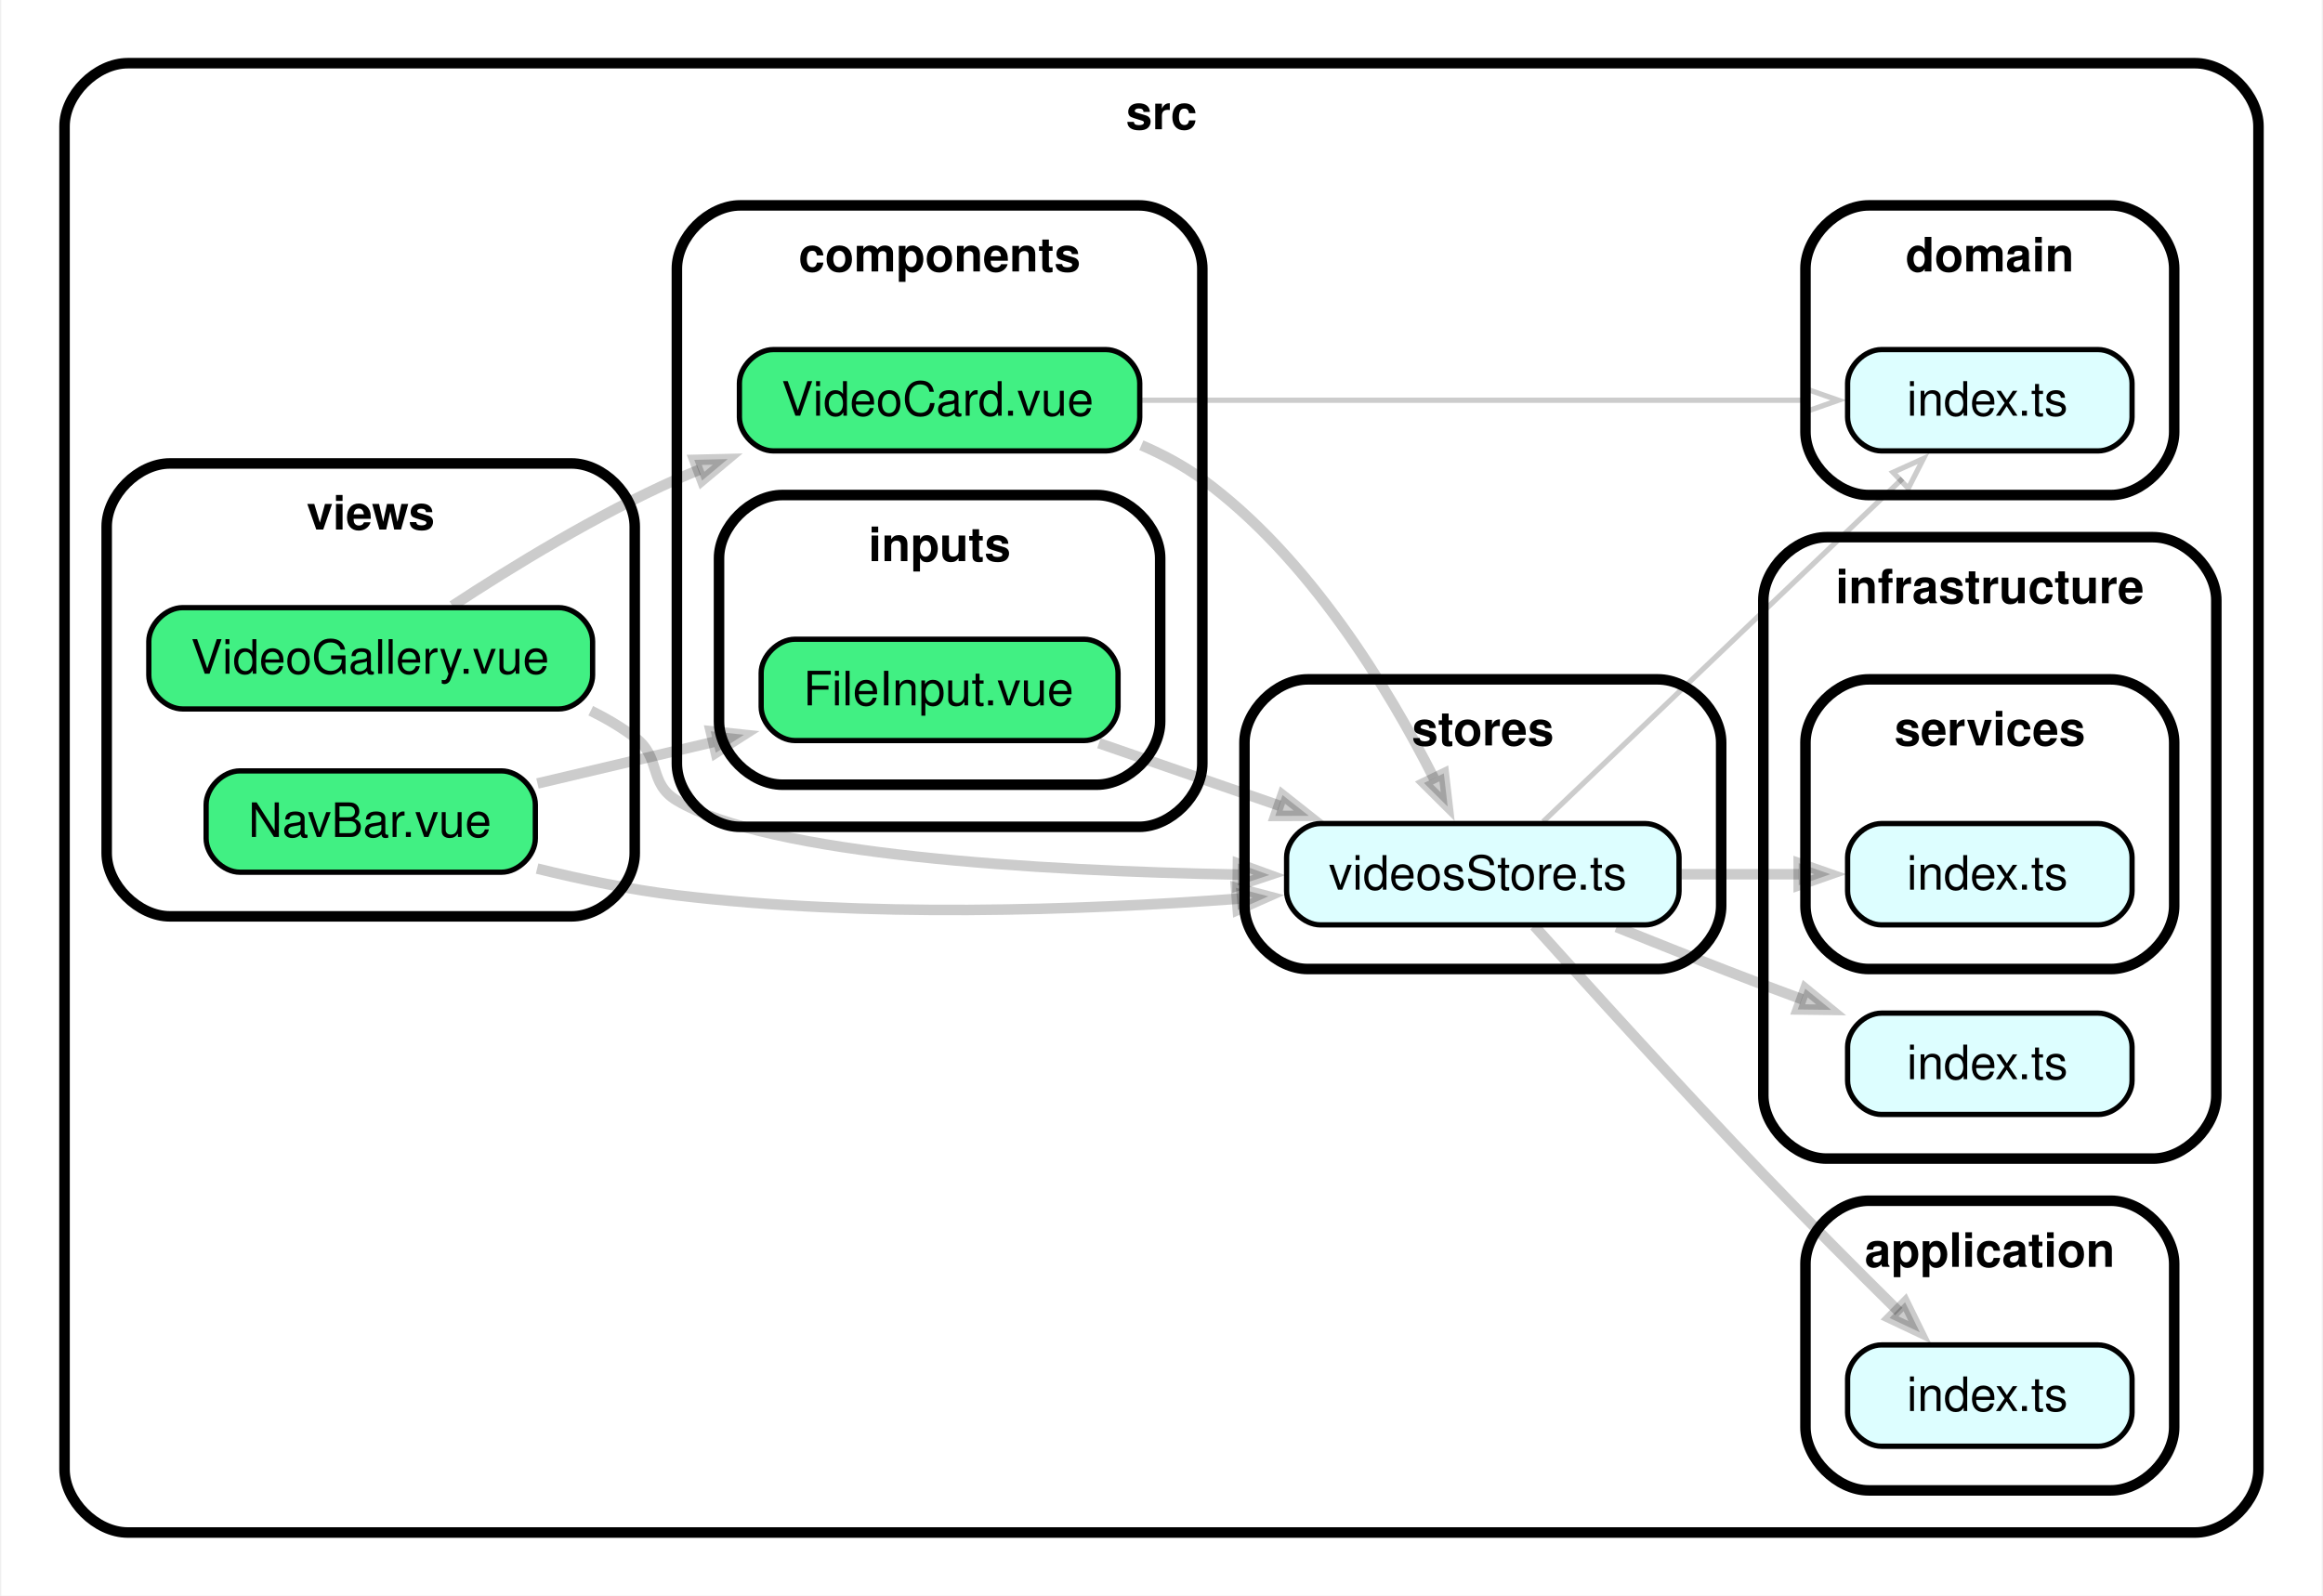
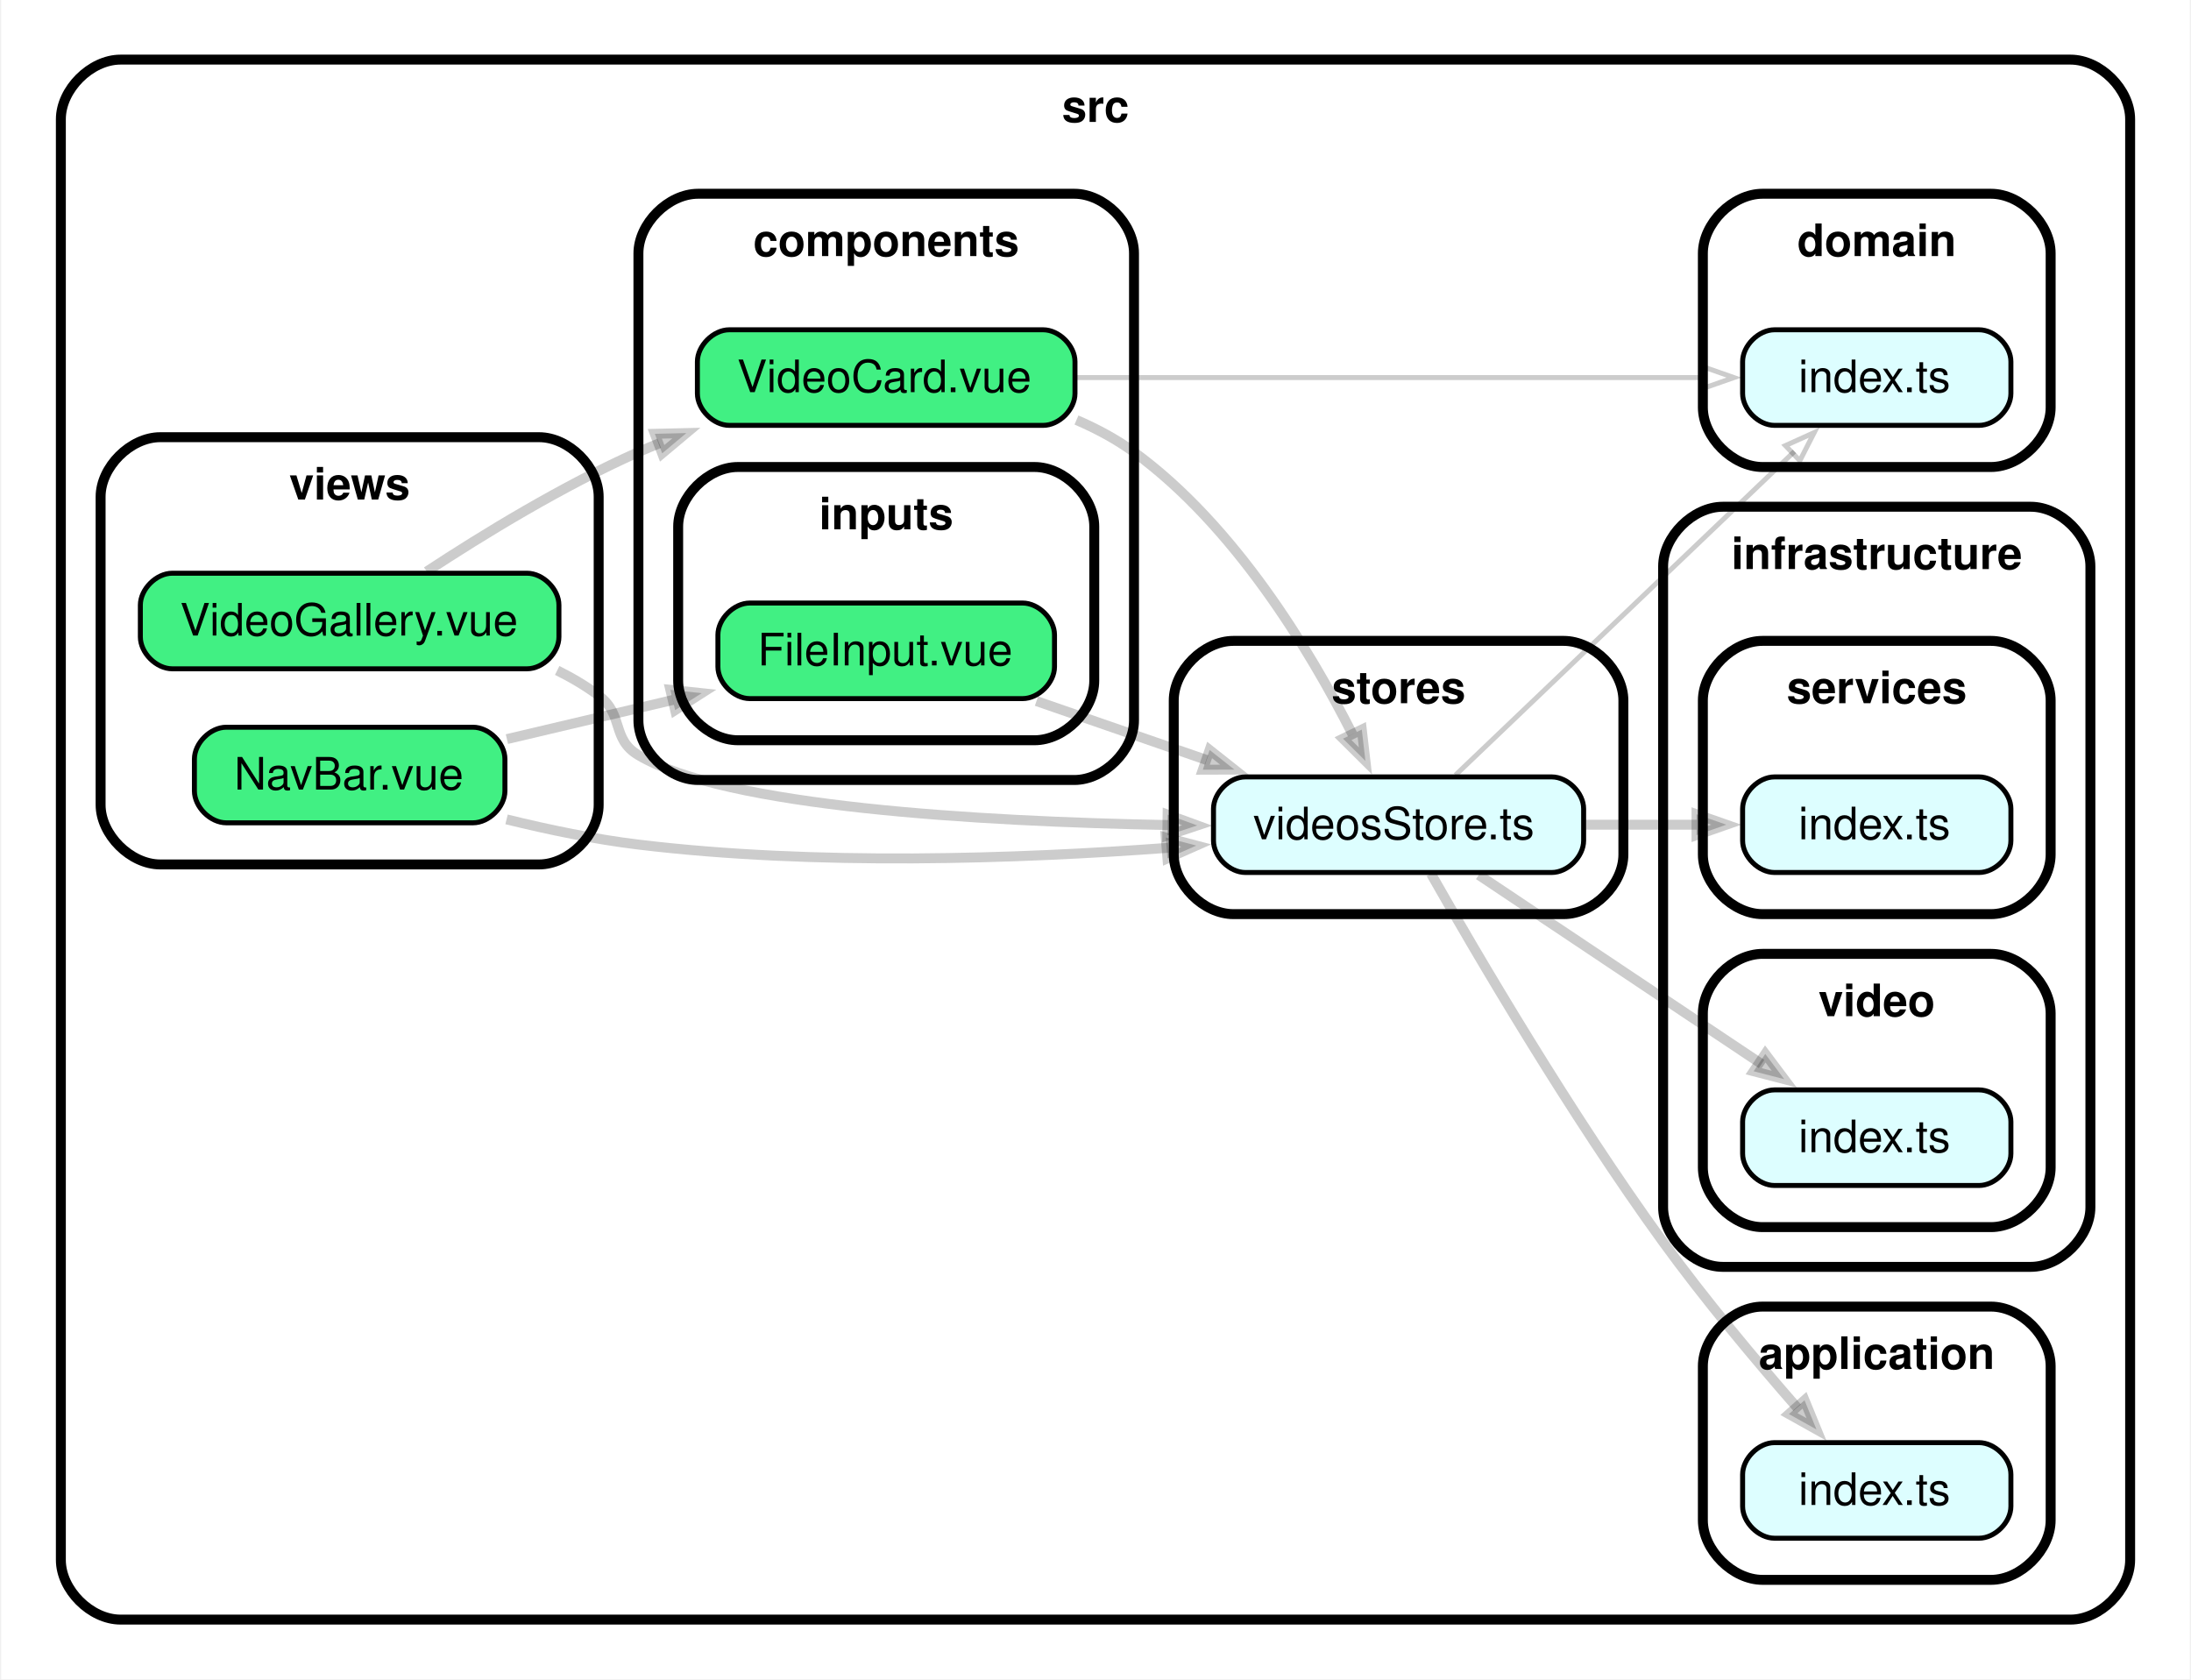
- <svg xmlns="http://www.w3.org/2000/svg" xmlns:xlink="http://www.w3.org/1999/xlink" width="441pt" height="303pt" viewBox="0.00 0.00 440.50 303.00">
-   <g id="graph0" class="graph" transform="scale(1 1) rotate(0) translate(4 299)">
-     <polygon fill="white" stroke="none" points="-4,4 -4,-299 436.5,-299 436.5,4 -4,4" />
+ <svg xmlns="http://www.w3.org/2000/svg" xmlns:xlink="http://www.w3.org/1999/xlink" width="441pt" height="338pt" viewBox="0.00 0.00 440.50 338.00">
+   <g id="graph0" class="graph" transform="scale(1 1) rotate(0) translate(4 334)">
+     <polygon fill="white" stroke="none" points="-4,4 -4,-334 436.5,-334 436.5,4 -4,4" />
    <g id="clust1" class="cluster">
-       <path fill="#ffffff" stroke="black" stroke-width="2" d="M20,-8C20,-8 412.5,-8 412.5,-8 418.5,-8 424.5,-14 424.5,-20 424.5,-20 424.5,-275 424.5,-275 424.5,-281 418.5,-287 412.5,-287 412.5,-287 20,-287 20,-287 14,-287 8,-281 8,-275 8,-275 8,-20 8,-20 8,-14 14,-8 20,-8" />
-       <text text-anchor="middle" x="216.25" y="-274.45" font-family="Helvetica,sans-Serif" font-weight="bold" font-size="9.00">src</text>
+       <path fill="#ffffff" stroke="black" stroke-width="2" d="M20,-8C20,-8 412.5,-8 412.5,-8 418.5,-8 424.5,-14 424.5,-20 424.5,-20 424.5,-310 424.5,-310 424.5,-316 418.5,-322 412.5,-322 412.5,-322 20,-322 20,-322 14,-322 8,-316 8,-310 8,-310 8,-20 8,-20 8,-14 14,-8 20,-8" />
+       <text text-anchor="middle" x="216.25" y="-309.45" font-family="Helvetica,sans-Serif" font-weight="bold" font-size="9.00">src</text>
    </g>
    <g id="clust2" class="cluster">
      <path fill="#ffffff" stroke="black" stroke-width="2" d="M350.5,-16C350.5,-16 396.5,-16 396.5,-16 402.5,-16 408.5,-22 408.5,-28 408.5,-28 408.5,-59 408.5,-59 408.5,-65 402.5,-71 396.5,-71 396.5,-71 350.5,-71 350.5,-71 344.5,-71 338.5,-65 338.5,-59 338.5,-59 338.5,-28 338.5,-28 338.5,-22 344.5,-16 350.5,-16" />
      <text text-anchor="middle" x="373.5" y="-58.45" font-family="Helvetica,sans-Serif" font-weight="bold" font-size="9.00">application</text>
    </g>
+     <g id="clust6" class="cluster">
+       <path fill="#ffffff" stroke="black" stroke-width="2" d="M342.5,-79C342.5,-79 404.5,-79 404.5,-79 410.5,-79 416.5,-85 416.5,-91 416.5,-91 416.5,-220 416.5,-220 416.5,-226 410.5,-232 404.5,-232 404.5,-232 342.5,-232 342.5,-232 336.5,-232 330.5,-226 330.5,-220 330.5,-220 330.5,-91 330.5,-91 330.5,-85 336.5,-79 342.5,-79" />
+       <text text-anchor="middle" x="373.5" y="-219.45" font-family="Helvetica,sans-Serif" font-weight="bold" font-size="9.00">infrastructure</text>
+     </g>
+     <g id="clust7" class="cluster">
+       <path fill="#ffffff" stroke="black" stroke-width="2" d="M350.5,-150C350.5,-150 396.5,-150 396.5,-150 402.5,-150 408.5,-156 408.5,-162 408.5,-162 408.5,-193 408.5,-193 408.5,-199 402.5,-205 396.5,-205 396.5,-205 350.5,-205 350.5,-205 344.5,-205 338.5,-199 338.5,-193 338.5,-193 338.5,-162 338.5,-162 338.5,-156 344.5,-150 350.5,-150" />
+       <text text-anchor="middle" x="373.5" y="-192.45" font-family="Helvetica,sans-Serif" font-weight="bold" font-size="9.00">services</text>
+     </g>
+     <g id="clust8" class="cluster">
+       <path fill="#ffffff" stroke="black" stroke-width="2" d="M350.5,-87C350.5,-87 396.5,-87 396.5,-87 402.5,-87 408.5,-93 408.5,-99 408.5,-99 408.5,-130 408.5,-130 408.5,-136 402.5,-142 396.5,-142 396.5,-142 350.5,-142 350.5,-142 344.5,-142 338.5,-136 338.5,-130 338.5,-130 338.5,-99 338.5,-99 338.5,-93 344.5,-87 350.5,-87" />
+       <text text-anchor="middle" x="373.5" y="-129.45" font-family="Helvetica,sans-Serif" font-weight="bold" font-size="9.00">video</text>
+     </g>
    <g id="clust3" class="cluster">
-       <path fill="#ffffff" stroke="black" stroke-width="2" d="M136.25,-142C136.25,-142 212,-142 212,-142 218,-142 224,-148 224,-154 224,-154 224,-248 224,-248 224,-254 218,-260 212,-260 212,-260 136.25,-260 136.25,-260 130.25,-260 124.25,-254 124.25,-248 124.25,-248 124.25,-154 124.25,-154 124.25,-148 130.25,-142 136.25,-142" />
-       <text text-anchor="middle" x="174.12" y="-247.45" font-family="Helvetica,sans-Serif" font-weight="bold" font-size="9.00">components</text>
+       <path fill="#ffffff" stroke="black" stroke-width="2" d="M136.25,-177C136.25,-177 212,-177 212,-177 218,-177 224,-183 224,-189 224,-189 224,-283 224,-283 224,-289 218,-295 212,-295 212,-295 136.25,-295 136.25,-295 130.25,-295 124.25,-289 124.25,-283 124.25,-283 124.25,-189 124.25,-189 124.25,-183 130.25,-177 136.25,-177" />
+       <text text-anchor="middle" x="174.12" y="-282.45" font-family="Helvetica,sans-Serif" font-weight="bold" font-size="9.00">components</text>
    </g>
    <g id="clust4" class="cluster">
-       <path fill="#ffffff" stroke="black" stroke-width="2" d="M144.25,-150C144.25,-150 204,-150 204,-150 210,-150 216,-156 216,-162 216,-162 216,-193 216,-193 216,-199 210,-205 204,-205 204,-205 144.25,-205 144.25,-205 138.25,-205 132.25,-199 132.25,-193 132.25,-193 132.25,-162 132.25,-162 132.25,-156 138.25,-150 144.25,-150" />
-       <text text-anchor="middle" x="174.12" y="-192.45" font-family="Helvetica,sans-Serif" font-weight="bold" font-size="9.00">inputs</text>
-     </g>
-     <g id="clust6" class="cluster">
-       <path fill="#ffffff" stroke="black" stroke-width="2" d="M342.5,-79C342.5,-79 404.5,-79 404.5,-79 410.5,-79 416.5,-85 416.5,-91 416.5,-91 416.5,-185 416.5,-185 416.5,-191 410.5,-197 404.5,-197 404.5,-197 342.5,-197 342.5,-197 336.5,-197 330.5,-191 330.5,-185 330.5,-185 330.5,-91 330.5,-91 330.5,-85 336.5,-79 342.5,-79" />
-       <text text-anchor="middle" x="373.5" y="-184.45" font-family="Helvetica,sans-Serif" font-weight="bold" font-size="9.00">infrastructure</text>
-     </g>
-     <g id="clust7" class="cluster">
-       <path fill="#ffffff" stroke="black" stroke-width="2" d="M350.5,-115C350.5,-115 396.5,-115 396.5,-115 402.5,-115 408.5,-121 408.5,-127 408.5,-127 408.5,-158 408.5,-158 408.5,-164 402.5,-170 396.5,-170 396.5,-170 350.5,-170 350.5,-170 344.5,-170 338.5,-164 338.5,-158 338.5,-158 338.5,-127 338.5,-127 338.5,-121 344.5,-115 350.5,-115" />
-       <text text-anchor="middle" x="373.5" y="-157.45" font-family="Helvetica,sans-Serif" font-weight="bold" font-size="9.00">services</text>
+       <path fill="#ffffff" stroke="black" stroke-width="2" d="M144.25,-185C144.25,-185 204,-185 204,-185 210,-185 216,-191 216,-197 216,-197 216,-228 216,-228 216,-234 210,-240 204,-240 204,-240 144.25,-240 144.25,-240 138.25,-240 132.25,-234 132.25,-228 132.25,-228 132.25,-197 132.25,-197 132.25,-191 138.25,-185 144.25,-185" />
+       <text text-anchor="middle" x="174.12" y="-227.45" font-family="Helvetica,sans-Serif" font-weight="bold" font-size="9.00">inputs</text>
    </g>
    <g id="clust5" class="cluster">
-       <path fill="#ffffff" stroke="black" stroke-width="2" d="M350.5,-205C350.5,-205 396.5,-205 396.5,-205 402.5,-205 408.5,-211 408.5,-217 408.5,-217 408.5,-248 408.5,-248 408.5,-254 402.5,-260 396.5,-260 396.5,-260 350.5,-260 350.5,-260 344.5,-260 338.5,-254 338.5,-248 338.5,-248 338.5,-217 338.5,-217 338.5,-211 344.5,-205 350.5,-205" />
-       <text text-anchor="middle" x="373.5" y="-247.45" font-family="Helvetica,sans-Serif" font-weight="bold" font-size="9.00">domain</text>
+       <path fill="#ffffff" stroke="black" stroke-width="2" d="M350.5,-240C350.5,-240 396.5,-240 396.5,-240 402.5,-240 408.5,-246 408.5,-252 408.5,-252 408.5,-283 408.5,-283 408.5,-289 402.5,-295 396.5,-295 396.5,-295 350.5,-295 350.5,-295 344.5,-295 338.5,-289 338.5,-283 338.5,-283 338.5,-252 338.5,-252 338.5,-246 344.5,-240 350.5,-240" />
+       <text text-anchor="middle" x="373.5" y="-282.45" font-family="Helvetica,sans-Serif" font-weight="bold" font-size="9.00">domain</text>
    </g>
-     <g id="clust8" class="cluster">
-       <path fill="#ffffff" stroke="black" stroke-width="2" d="M244,-115C244,-115 310.5,-115 310.5,-115 316.5,-115 322.5,-121 322.5,-127 322.5,-127 322.5,-158 322.5,-158 322.5,-164 316.5,-170 310.5,-170 310.5,-170 244,-170 244,-170 238,-170 232,-164 232,-158 232,-158 232,-127 232,-127 232,-121 238,-115 244,-115" />
-       <text text-anchor="middle" x="277.25" y="-157.45" font-family="Helvetica,sans-Serif" font-weight="bold" font-size="9.00">stores</text>
+     <g id="clust10" class="cluster">
+       <path fill="#ffffff" stroke="black" stroke-width="2" d="M28,-160C28,-160 104.25,-160 104.25,-160 110.25,-160 116.25,-166 116.25,-172 116.25,-172 116.25,-234 116.25,-234 116.25,-240 110.25,-246 104.25,-246 104.25,-246 28,-246 28,-246 22,-246 16,-240 16,-234 16,-234 16,-172 16,-172 16,-166 22,-160 28,-160" />
+       <text text-anchor="middle" x="66.12" y="-233.45" font-family="Helvetica,sans-Serif" font-weight="bold" font-size="9.00">views</text>
    </g>
    <g id="clust9" class="cluster">
-       <path fill="#ffffff" stroke="black" stroke-width="2" d="M28,-125C28,-125 104.25,-125 104.25,-125 110.25,-125 116.25,-131 116.25,-137 116.25,-137 116.25,-199 116.25,-199 116.25,-205 110.25,-211 104.25,-211 104.25,-211 28,-211 28,-211 22,-211 16,-205 16,-199 16,-199 16,-137 16,-137 16,-131 22,-125 28,-125" />
-       <text text-anchor="middle" x="66.12" y="-198.45" font-family="Helvetica,sans-Serif" font-weight="bold" font-size="9.00">views</text>
+       <path fill="#ffffff" stroke="black" stroke-width="2" d="M244,-150C244,-150 310.5,-150 310.5,-150 316.5,-150 322.5,-156 322.5,-162 322.5,-162 322.5,-193 322.5,-193 322.5,-199 316.5,-205 310.5,-205 310.5,-205 244,-205 244,-205 238,-205 232,-199 232,-193 232,-193 232,-162 232,-162 232,-156 238,-150 244,-150" />
+       <text text-anchor="middle" x="277.25" y="-192.45" font-family="Helvetica,sans-Serif" font-weight="bold" font-size="9.00">stores</text>
    </g>
    <g id="node1" class="node">
      <g id="a_node1">
        <a xlink:href="src/application/index.ts" xlink:title="index.ts">
          <path fill="#ddfeff" stroke="black" d="M394.08,-43.62C394.08,-43.62 352.92,-43.62 352.92,-43.62 349.71,-43.62 346.5,-40.42 346.5,-37.21 346.5,-37.21 346.5,-30.79 346.5,-30.79 346.5,-27.58 349.71,-24.38 352.92,-24.38 352.92,-24.38 394.08,-24.38 394.08,-24.38 397.29,-24.38 400.5,-27.58 400.5,-30.79 400.5,-30.79 400.5,-37.21 400.5,-37.21 400.5,-40.42 397.29,-43.62 394.08,-43.62" />
          <text text-anchor="start" x="357.75" y="-31.07" font-family="Helvetica,sans-Serif" font-size="9.00">index.ts</text>
        </a>
      </g>
    </g>
    <g id="node2" class="node">
      <g id="a_node2">
        <a xlink:href="src/components/VideoCard.vue" xlink:title="VideoCard.vue">
-           <path fill="#41f083" stroke="black" d="M205.71,-232.62C205.71,-232.62 142.54,-232.62 142.54,-232.62 139.33,-232.62 136.12,-229.42 136.12,-226.21 136.12,-226.21 136.12,-219.79 136.12,-219.79 136.12,-216.58 139.33,-213.38 142.54,-213.38 142.54,-213.38 205.71,-213.38 205.71,-213.38 208.92,-213.38 212.12,-216.58 212.12,-219.79 212.12,-219.79 212.12,-226.21 212.12,-226.21 212.12,-229.42 208.92,-232.62 205.71,-232.62" />
-           <text text-anchor="start" x="144.12" y="-220.07" font-family="Helvetica,sans-Serif" font-size="9.00">VideoCard.vue</text>
+           <path fill="#41f083" stroke="black" d="M205.71,-267.62C205.71,-267.62 142.54,-267.62 142.54,-267.62 139.33,-267.62 136.12,-264.42 136.12,-261.21 136.12,-261.21 136.12,-254.79 136.12,-254.79 136.12,-251.58 139.33,-248.38 142.54,-248.38 142.54,-248.38 205.71,-248.38 205.71,-248.38 208.92,-248.38 212.12,-251.58 212.12,-254.79 212.12,-254.79 212.12,-261.21 212.12,-261.21 212.12,-264.42 208.92,-267.62 205.71,-267.62" />
+           <text text-anchor="start" x="144.12" y="-255.07" font-family="Helvetica,sans-Serif" font-size="9.00">VideoCard.vue</text>
        </a>
      </g>
    </g>
    <g id="node3" class="node">
      <g id="a_node3">
        <a xlink:href="src/domain/index.ts" xlink:title="index.ts">
-           <path fill="#ddfeff" stroke="black" d="M394.08,-232.62C394.08,-232.62 352.92,-232.62 352.92,-232.62 349.71,-232.62 346.5,-229.42 346.5,-226.21 346.5,-226.21 346.5,-219.79 346.5,-219.79 346.5,-216.58 349.71,-213.38 352.92,-213.38 352.92,-213.38 394.08,-213.38 394.08,-213.38 397.29,-213.38 400.5,-216.58 400.5,-219.79 400.5,-219.79 400.5,-226.21 400.5,-226.21 400.5,-229.42 397.29,-232.62 394.08,-232.62" />
-           <text text-anchor="start" x="357.75" y="-220.07" font-family="Helvetica,sans-Serif" font-size="9.00">index.ts</text>
+           <path fill="#ddfeff" stroke="black" d="M394.08,-267.62C394.08,-267.62 352.92,-267.62 352.92,-267.62 349.71,-267.62 346.5,-264.42 346.5,-261.21 346.5,-261.21 346.5,-254.79 346.5,-254.79 346.5,-251.58 349.71,-248.38 352.92,-248.38 352.92,-248.38 394.08,-248.38 394.08,-248.38 397.29,-248.38 400.5,-251.58 400.5,-254.79 400.5,-254.79 400.5,-261.21 400.5,-261.21 400.5,-264.42 397.29,-267.62 394.08,-267.62" />
+           <text text-anchor="start" x="357.75" y="-255.07" font-family="Helvetica,sans-Serif" font-size="9.00">index.ts</text>
        </a>
      </g>
    </g>
    <g id="edge1" class="edge">
-       <path fill="none" stroke="#000000" stroke-opacity="0.2" d="M212.25,-223C248.74,-223 303.92,-223 339.08,-223" />
-       <polygon fill="none" stroke="#000000" stroke-opacity="0.2" points="338.75,-225.1 344.75,-223 338.75,-220.9 338.75,-225.1" />
+       <path fill="none" stroke="#000000" stroke-opacity="0.2" d="M212.25,-258C248.74,-258 303.92,-258 339.08,-258" />
+       <polygon fill="none" stroke="#000000" stroke-opacity="0.2" points="338.75,-260.1 344.75,-258 338.75,-255.9 338.75,-260.1" />
    </g>
    <g id="node4" class="node">
      <g id="a_node4">
        <a xlink:href="src/stores/videosStore.ts" xlink:title="videosStore.ts">
-           <path fill="#ddfeff" stroke="black" d="M308.08,-142.62C308.08,-142.62 246.42,-142.62 246.42,-142.62 243.21,-142.62 240,-139.42 240,-136.21 240,-136.21 240,-129.79 240,-129.79 240,-126.58 243.21,-123.38 246.42,-123.38 246.42,-123.38 308.08,-123.38 308.08,-123.38 311.29,-123.38 314.5,-126.58 314.5,-129.79 314.5,-129.79 314.5,-136.21 314.5,-136.21 314.5,-139.42 311.29,-142.62 308.08,-142.62" />
-           <text text-anchor="start" x="248" y="-130.07" font-family="Helvetica,sans-Serif" font-size="9.00">videosStore.ts</text>
+           <path fill="#ddfeff" stroke="black" d="M308.08,-177.62C308.08,-177.62 246.42,-177.62 246.42,-177.62 243.21,-177.62 240,-174.42 240,-171.21 240,-171.21 240,-164.79 240,-164.79 240,-161.58 243.21,-158.38 246.42,-158.38 246.42,-158.38 308.08,-158.38 308.08,-158.38 311.29,-158.38 314.5,-161.58 314.5,-164.79 314.5,-164.79 314.5,-171.21 314.5,-171.21 314.5,-174.42 311.29,-177.62 308.08,-177.62" />
+           <text text-anchor="start" x="248" y="-165.07" font-family="Helvetica,sans-Serif" font-size="9.00">videosStore.ts</text>
        </a>
      </g>
    </g>
    <g id="edge2" class="edge">
-       <path fill="none" stroke="#000000" stroke-width="2" stroke-opacity="0.2" d="M212.42,-214.46C216.53,-212.69 220.49,-210.56 224,-208 244.2,-193.27 259.33,-168.27 267.97,-151.21" />
-       <polygon fill="#000000" fill-opacity="0.2" stroke="#000000" stroke-width="2" stroke-opacity="0.2" points="269.85,-152.15 270.58,-145.84 266.07,-150.32 269.85,-152.15" />
+       <path fill="none" stroke="#000000" stroke-width="2" stroke-opacity="0.2" d="M212.42,-249.46C216.53,-247.69 220.49,-245.56 224,-243 244.2,-228.27 259.33,-203.27 267.97,-186.21" />
+       <polygon fill="#000000" fill-opacity="0.2" stroke="#000000" stroke-width="2" stroke-opacity="0.2" points="269.85,-187.15 270.58,-180.84 266.07,-185.32 269.85,-187.15" />
    </g>
    <g id="edge4" class="edge">
-       <path fill="none" stroke="#000000" stroke-width="2" stroke-opacity="0.2" d="M287,-123.2C297.27,-111.75 314.9,-92.29 330.5,-76 338.86,-67.27 348.36,-57.73 356.22,-49.96" />
-       <polygon fill="#000000" fill-opacity="0.2" stroke="#000000" stroke-width="2" stroke-opacity="0.2" points="357.41,-51.73 360.21,-46.02 354.46,-48.74 357.41,-51.73" />
+       <path fill="none" stroke="#000000" stroke-width="2" stroke-opacity="0.2" d="M283.77,-158.14C292.87,-142.13 311.84,-109.72 330.5,-84 338.88,-72.45 349.18,-60.16 357.48,-50.66" />
+       <polygon fill="#000000" fill-opacity="0.2" stroke="#000000" stroke-width="2" stroke-opacity="0.2" points="358.96,-52.15 361.37,-46.27 355.82,-49.37 358.96,-52.15" />
    </g>
    <g id="edge5" class="edge">
-       <path fill="none" stroke="#000000" stroke-opacity="0.2" d="M288.7,-142.98C305.26,-158.79 337.63,-189.7 356.93,-208.13" />
-       <polygon fill="none" stroke="#000000" stroke-opacity="0.2" points="355.12,-209.31 360.91,-211.93 358.02,-206.27 355.12,-209.31" />
+       <path fill="none" stroke="#000000" stroke-opacity="0.2" d="M288.7,-177.98C305.26,-193.79 337.63,-224.7 356.93,-243.13" />
+       <polygon fill="none" stroke="#000000" stroke-opacity="0.2" points="355.12,-244.31 360.91,-246.93 358.02,-241.27 355.12,-244.31" />
    </g>
    <g id="node6" class="node">
      <g id="a_node6">
-         <a xlink:href="src/infrastructure/index.ts" xlink:title="index.ts">
-           <path fill="#ddfeff" stroke="black" d="M394.08,-106.62C394.08,-106.62 352.92,-106.62 352.92,-106.62 349.71,-106.62 346.5,-103.42 346.5,-100.21 346.5,-100.21 346.5,-93.79 346.5,-93.79 346.5,-90.58 349.71,-87.38 352.92,-87.38 352.92,-87.38 394.08,-87.38 394.08,-87.38 397.29,-87.38 400.5,-90.58 400.5,-93.79 400.5,-93.79 400.5,-100.21 400.5,-100.21 400.5,-103.42 397.29,-106.62 394.08,-106.62" />
-           <text text-anchor="start" x="357.75" y="-94.08" font-family="Helvetica,sans-Serif" font-size="9.00">index.ts</text>
+         <a xlink:href="src/infrastructure/services/index.ts" xlink:title="index.ts">
+           <path fill="#ddfeff" stroke="black" d="M394.08,-177.62C394.08,-177.62 352.92,-177.62 352.92,-177.62 349.71,-177.62 346.5,-174.42 346.5,-171.21 346.5,-171.21 346.5,-164.79 346.5,-164.79 346.5,-161.58 349.71,-158.38 352.92,-158.38 352.92,-158.38 394.08,-158.38 394.08,-158.38 397.29,-158.38 400.5,-161.58 400.5,-164.79 400.5,-164.79 400.5,-171.21 400.5,-171.21 400.5,-174.42 397.29,-177.62 394.08,-177.62" />
+           <text text-anchor="start" x="357.75" y="-165.07" font-family="Helvetica,sans-Serif" font-size="9.00">index.ts</text>
        </a>
      </g>
    </g>
    <g id="edge6" class="edge">
-       <path fill="none" stroke="#000000" stroke-width="2" stroke-opacity="0.2" d="M302.63,-122.97C311.39,-119.43 321.36,-115.47 330.5,-112 332.88,-111.1 335.33,-110.18 337.81,-109.27" />
-       <polygon fill="#000000" fill-opacity="0.2" stroke="#000000" stroke-width="2" stroke-opacity="0.2" points="338.46,-111.27 343.38,-107.24 337.03,-107.32 338.46,-111.27" />
+       <path fill="none" stroke="#000000" stroke-width="2" stroke-opacity="0.2" d="M314.96,-168C322.3,-168 330,-168 337.29,-168" />
+       <polygon fill="#000000" fill-opacity="0.2" stroke="#000000" stroke-width="2" stroke-opacity="0.2" points="337.22,-170.1 343.22,-168 337.22,-165.9 337.22,-170.1" />
    </g>
    <g id="node7" class="node">
      <g id="a_node7">
-         <a xlink:href="src/infrastructure/services/index.ts" xlink:title="index.ts">
-           <path fill="#ddfeff" stroke="black" d="M394.08,-142.62C394.08,-142.62 352.92,-142.62 352.92,-142.62 349.71,-142.62 346.5,-139.42 346.5,-136.21 346.5,-136.21 346.5,-129.79 346.5,-129.79 346.5,-126.58 349.71,-123.38 352.92,-123.38 352.92,-123.38 394.08,-123.38 394.08,-123.38 397.29,-123.38 400.5,-126.58 400.5,-129.79 400.5,-129.79 400.5,-136.21 400.5,-136.21 400.5,-139.42 397.29,-142.62 394.08,-142.62" />
-           <text text-anchor="start" x="357.75" y="-130.07" font-family="Helvetica,sans-Serif" font-size="9.00">index.ts</text>
+         <a xlink:href="src/infrastructure/video/index.ts" xlink:title="index.ts">
+           <path fill="#ddfeff" stroke="black" d="M394.08,-114.62C394.08,-114.62 352.92,-114.62 352.92,-114.62 349.71,-114.62 346.5,-111.42 346.5,-108.21 346.5,-108.21 346.5,-101.79 346.5,-101.79 346.5,-98.58 349.71,-95.38 352.92,-95.38 352.92,-95.38 394.08,-95.38 394.08,-95.38 397.29,-95.38 400.5,-98.58 400.5,-101.79 400.5,-101.79 400.5,-108.21 400.5,-108.21 400.5,-111.42 397.29,-114.62 394.08,-114.62" />
+           <text text-anchor="start" x="357.75" y="-102.08" font-family="Helvetica,sans-Serif" font-size="9.00">index.ts</text>
        </a>
      </g>
    </g>
    <g id="edge7" class="edge">
-       <path fill="none" stroke="#000000" stroke-width="2" stroke-opacity="0.2" d="M314.96,-133C322.3,-133 330,-133 337.29,-133" />
-       <polygon fill="#000000" fill-opacity="0.2" stroke="#000000" stroke-width="2" stroke-opacity="0.2" points="337.22,-135.1 343.22,-133 337.22,-130.9 337.22,-135.1" />
+       <path fill="none" stroke="#000000" stroke-width="2" stroke-opacity="0.2" d="M293.39,-157.88C308.78,-147.59 332.79,-131.54 350.32,-119.83" />
+       <polygon fill="#000000" fill-opacity="0.2" stroke="#000000" stroke-width="2" stroke-opacity="0.2" points="351.06,-121.86 354.88,-116.78 348.72,-118.37 351.06,-121.86" />
    </g>
    <g id="node5" class="node">
      <g id="a_node5">
        <a xlink:href="src/components/inputs/FileInput.vue" xlink:title="FileInput.vue">
-           <path fill="#41f083" stroke="black" d="M201.58,-177.62C201.58,-177.62 146.67,-177.62 146.67,-177.62 143.46,-177.62 140.25,-174.42 140.25,-171.21 140.25,-171.21 140.25,-164.79 140.25,-164.79 140.25,-161.58 143.46,-158.38 146.67,-158.38 146.67,-158.38 201.58,-158.38 201.58,-158.38 204.79,-158.38 208,-161.58 208,-164.79 208,-164.79 208,-171.21 208,-171.21 208,-174.42 204.79,-177.62 201.58,-177.62" />
-           <text text-anchor="start" x="148.25" y="-165.07" font-family="Helvetica,sans-Serif" font-size="9.00">FileInput.vue</text>
+           <path fill="#41f083" stroke="black" d="M201.58,-212.62C201.58,-212.62 146.67,-212.62 146.67,-212.62 143.46,-212.62 140.25,-209.42 140.25,-206.21 140.25,-206.21 140.25,-199.79 140.25,-199.79 140.25,-196.58 143.46,-193.38 146.67,-193.38 146.67,-193.38 201.58,-193.38 201.58,-193.38 204.79,-193.38 208,-196.58 208,-199.79 208,-199.79 208,-206.21 208,-206.21 208,-209.42 204.79,-212.62 201.58,-212.62" />
+           <text text-anchor="start" x="148.25" y="-200.07" font-family="Helvetica,sans-Serif" font-size="9.00">FileInput.vue</text>
        </a>
      </g>
    </g>
    <g id="edge3" class="edge">
-       <path fill="none" stroke="#000000" stroke-width="2" stroke-opacity="0.2" d="M204.37,-157.88C215.07,-154.18 227.31,-149.94 238.63,-146.02" />
-       <polygon fill="#000000" fill-opacity="0.2" stroke="#000000" stroke-width="2" stroke-opacity="0.2" points="239.22,-148.04 244.21,-144.09 237.85,-144.07 239.22,-148.04" />
+       <path fill="none" stroke="#000000" stroke-width="2" stroke-opacity="0.2" d="M204.37,-192.88C215.07,-189.18 227.31,-184.94 238.63,-181.02" />
+       <polygon fill="#000000" fill-opacity="0.2" stroke="#000000" stroke-width="2" stroke-opacity="0.2" points="239.22,-183.04 244.21,-179.09 237.85,-179.07 239.22,-183.04" />
    </g>
    <g id="node8" class="node">
      <g id="a_node8">
        <a xlink:href="src/views/NavBar.vue" xlink:title="NavBar.vue">
-           <path fill="#41f083" stroke="black" d="M90.96,-152.62C90.96,-152.62 41.29,-152.62 41.29,-152.62 38.08,-152.62 34.88,-149.42 34.88,-146.21 34.88,-146.21 34.88,-139.79 34.88,-139.79 34.88,-136.58 38.08,-133.38 41.29,-133.38 41.29,-133.38 90.96,-133.38 90.96,-133.38 94.17,-133.38 97.38,-136.58 97.38,-139.79 97.38,-139.79 97.38,-146.21 97.38,-146.21 97.38,-149.42 94.17,-152.62 90.96,-152.62" />
-           <text text-anchor="start" x="42.88" y="-140.07" font-family="Helvetica,sans-Serif" font-size="9.00">NavBar.vue</text>
+           <path fill="#41f083" stroke="black" d="M90.96,-187.62C90.96,-187.62 41.29,-187.62 41.29,-187.62 38.08,-187.62 34.88,-184.42 34.88,-181.21 34.88,-181.21 34.88,-174.79 34.88,-174.79 34.88,-171.58 38.08,-168.38 41.29,-168.38 41.29,-168.38 90.96,-168.38 90.96,-168.38 94.17,-168.38 97.38,-171.58 97.38,-174.79 97.38,-174.79 97.38,-181.21 97.38,-181.21 97.38,-184.42 94.17,-187.62 90.96,-187.62" />
+           <text text-anchor="start" x="42.88" y="-175.07" font-family="Helvetica,sans-Serif" font-size="9.00">NavBar.vue</text>
        </a>
      </g>
    </g>
    <g id="edge9" class="edge">
-       <path fill="none" stroke="#000000" stroke-width="2" stroke-opacity="0.2" d="M97.71,-134.07C106.22,-131.98 115.53,-130.05 124.25,-129 159.91,-124.69 200.6,-126.1 230.91,-128.35" />
-       <polygon fill="#000000" fill-opacity="0.2" stroke="#000000" stroke-width="2" stroke-opacity="0.2" points="230.4,-130.42 236.54,-128.8 230.73,-126.23 230.4,-130.42" />
+       <path fill="none" stroke="#000000" stroke-width="2" stroke-opacity="0.2" d="M97.71,-169.07C106.22,-166.98 115.53,-165.05 124.25,-164 159.91,-159.69 200.6,-161.1 230.91,-163.35" />
+       <polygon fill="#000000" fill-opacity="0.2" stroke="#000000" stroke-width="2" stroke-opacity="0.2" points="230.4,-165.42 236.54,-163.8 230.73,-161.23 230.4,-165.42" />
    </g>
    <g id="edge8" class="edge">
-       <path fill="none" stroke="#000000" stroke-width="2" stroke-opacity="0.2" d="M97.78,-150.23C108.21,-152.69 120.04,-155.48 131.19,-158.11" />
-       <polygon fill="#000000" fill-opacity="0.2" stroke="#000000" stroke-width="2" stroke-opacity="0.2" points="130.67,-160.15 136.99,-159.48 131.64,-156.06 130.67,-160.15" />
+       <path fill="none" stroke="#000000" stroke-width="2" stroke-opacity="0.2" d="M97.78,-185.23C108.21,-187.69 120.04,-190.48 131.19,-193.11" />
+       <polygon fill="#000000" fill-opacity="0.2" stroke="#000000" stroke-width="2" stroke-opacity="0.2" points="130.67,-195.15 136.99,-194.48 131.64,-191.06 130.67,-195.15" />
    </g>
    <g id="node9" class="node">
      <g id="a_node9">
        <a xlink:href="src/views/VideoGallery.vue" xlink:title="VideoGallery.vue">
-           <path fill="#41f083" stroke="black" d="M101.83,-183.62C101.83,-183.62 30.42,-183.62 30.42,-183.62 27.21,-183.62 24,-180.42 24,-177.21 24,-177.21 24,-170.79 24,-170.79 24,-167.58 27.21,-164.38 30.42,-164.38 30.42,-164.38 101.83,-164.38 101.83,-164.38 105.04,-164.38 108.25,-167.58 108.25,-170.79 108.25,-170.79 108.25,-177.21 108.25,-177.21 108.25,-180.42 105.04,-183.62 101.83,-183.62" />
-           <text text-anchor="start" x="32" y="-171.07" font-family="Helvetica,sans-Serif" font-size="9.00">VideoGallery.vue</text>
+           <path fill="#41f083" stroke="black" d="M101.83,-218.62C101.83,-218.62 30.42,-218.62 30.42,-218.62 27.21,-218.62 24,-215.42 24,-212.21 24,-212.21 24,-205.79 24,-205.79 24,-202.58 27.21,-199.38 30.42,-199.38 30.42,-199.38 101.83,-199.38 101.83,-199.38 105.04,-199.38 108.25,-202.58 108.25,-205.79 108.25,-205.79 108.25,-212.21 108.25,-212.21 108.25,-215.42 105.04,-218.62 101.83,-218.62" />
+           <text text-anchor="start" x="32" y="-206.07" font-family="Helvetica,sans-Serif" font-size="9.00">VideoGallery.vue</text>
        </a>
      </g>
    </g>
    <g id="edge10" class="edge">
-       <path fill="none" stroke="#000000" stroke-width="2" stroke-opacity="0.2" d="M81.64,-183.96C92.88,-191.35 109.06,-201.26 124.25,-208 125.62,-208.61 127.02,-209.2 128.44,-209.77" />
-       <polygon fill="#000000" fill-opacity="0.2" stroke="#000000" stroke-width="2" stroke-opacity="0.2" points="127.55,-211.68 133.9,-211.83 129.03,-207.75 127.55,-211.68" />
+       <path fill="none" stroke="#000000" stroke-width="2" stroke-opacity="0.2" d="M81.64,-218.96C92.88,-226.35 109.06,-236.26 124.25,-243 125.62,-243.61 127.02,-244.2 128.44,-244.77" />
+       <polygon fill="#000000" fill-opacity="0.2" stroke="#000000" stroke-width="2" stroke-opacity="0.2" points="127.55,-246.68 133.9,-246.83 129.03,-242.75 127.55,-246.68" />
    </g>
    <g id="edge11" class="edge">
-       <path fill="none" stroke="#000000" stroke-width="2" stroke-opacity="0.2" d="M107.9,-164.05C110.85,-162.59 113.67,-160.92 116.25,-159 121.39,-155.17 118.74,-150.28 124.25,-147 141.69,-136.61 192.7,-133.64 230.85,-132.93" />
-       <polygon fill="#000000" fill-opacity="0.2" stroke="#000000" stroke-width="2" stroke-opacity="0.2" points="230.76,-135.03 236.73,-132.85 230.7,-130.84 230.76,-135.03" />
+       <path fill="none" stroke="#000000" stroke-width="2" stroke-opacity="0.2" d="M107.9,-199.05C110.85,-197.59 113.67,-195.92 116.25,-194 121.39,-190.17 118.74,-185.28 124.25,-182 141.69,-171.61 192.7,-168.64 230.85,-167.93" />
+       <polygon fill="#000000" fill-opacity="0.2" stroke="#000000" stroke-width="2" stroke-opacity="0.2" points="230.76,-170.03 236.73,-167.85 230.7,-165.84 230.76,-170.03" />
    </g>
  </g>
</svg>
